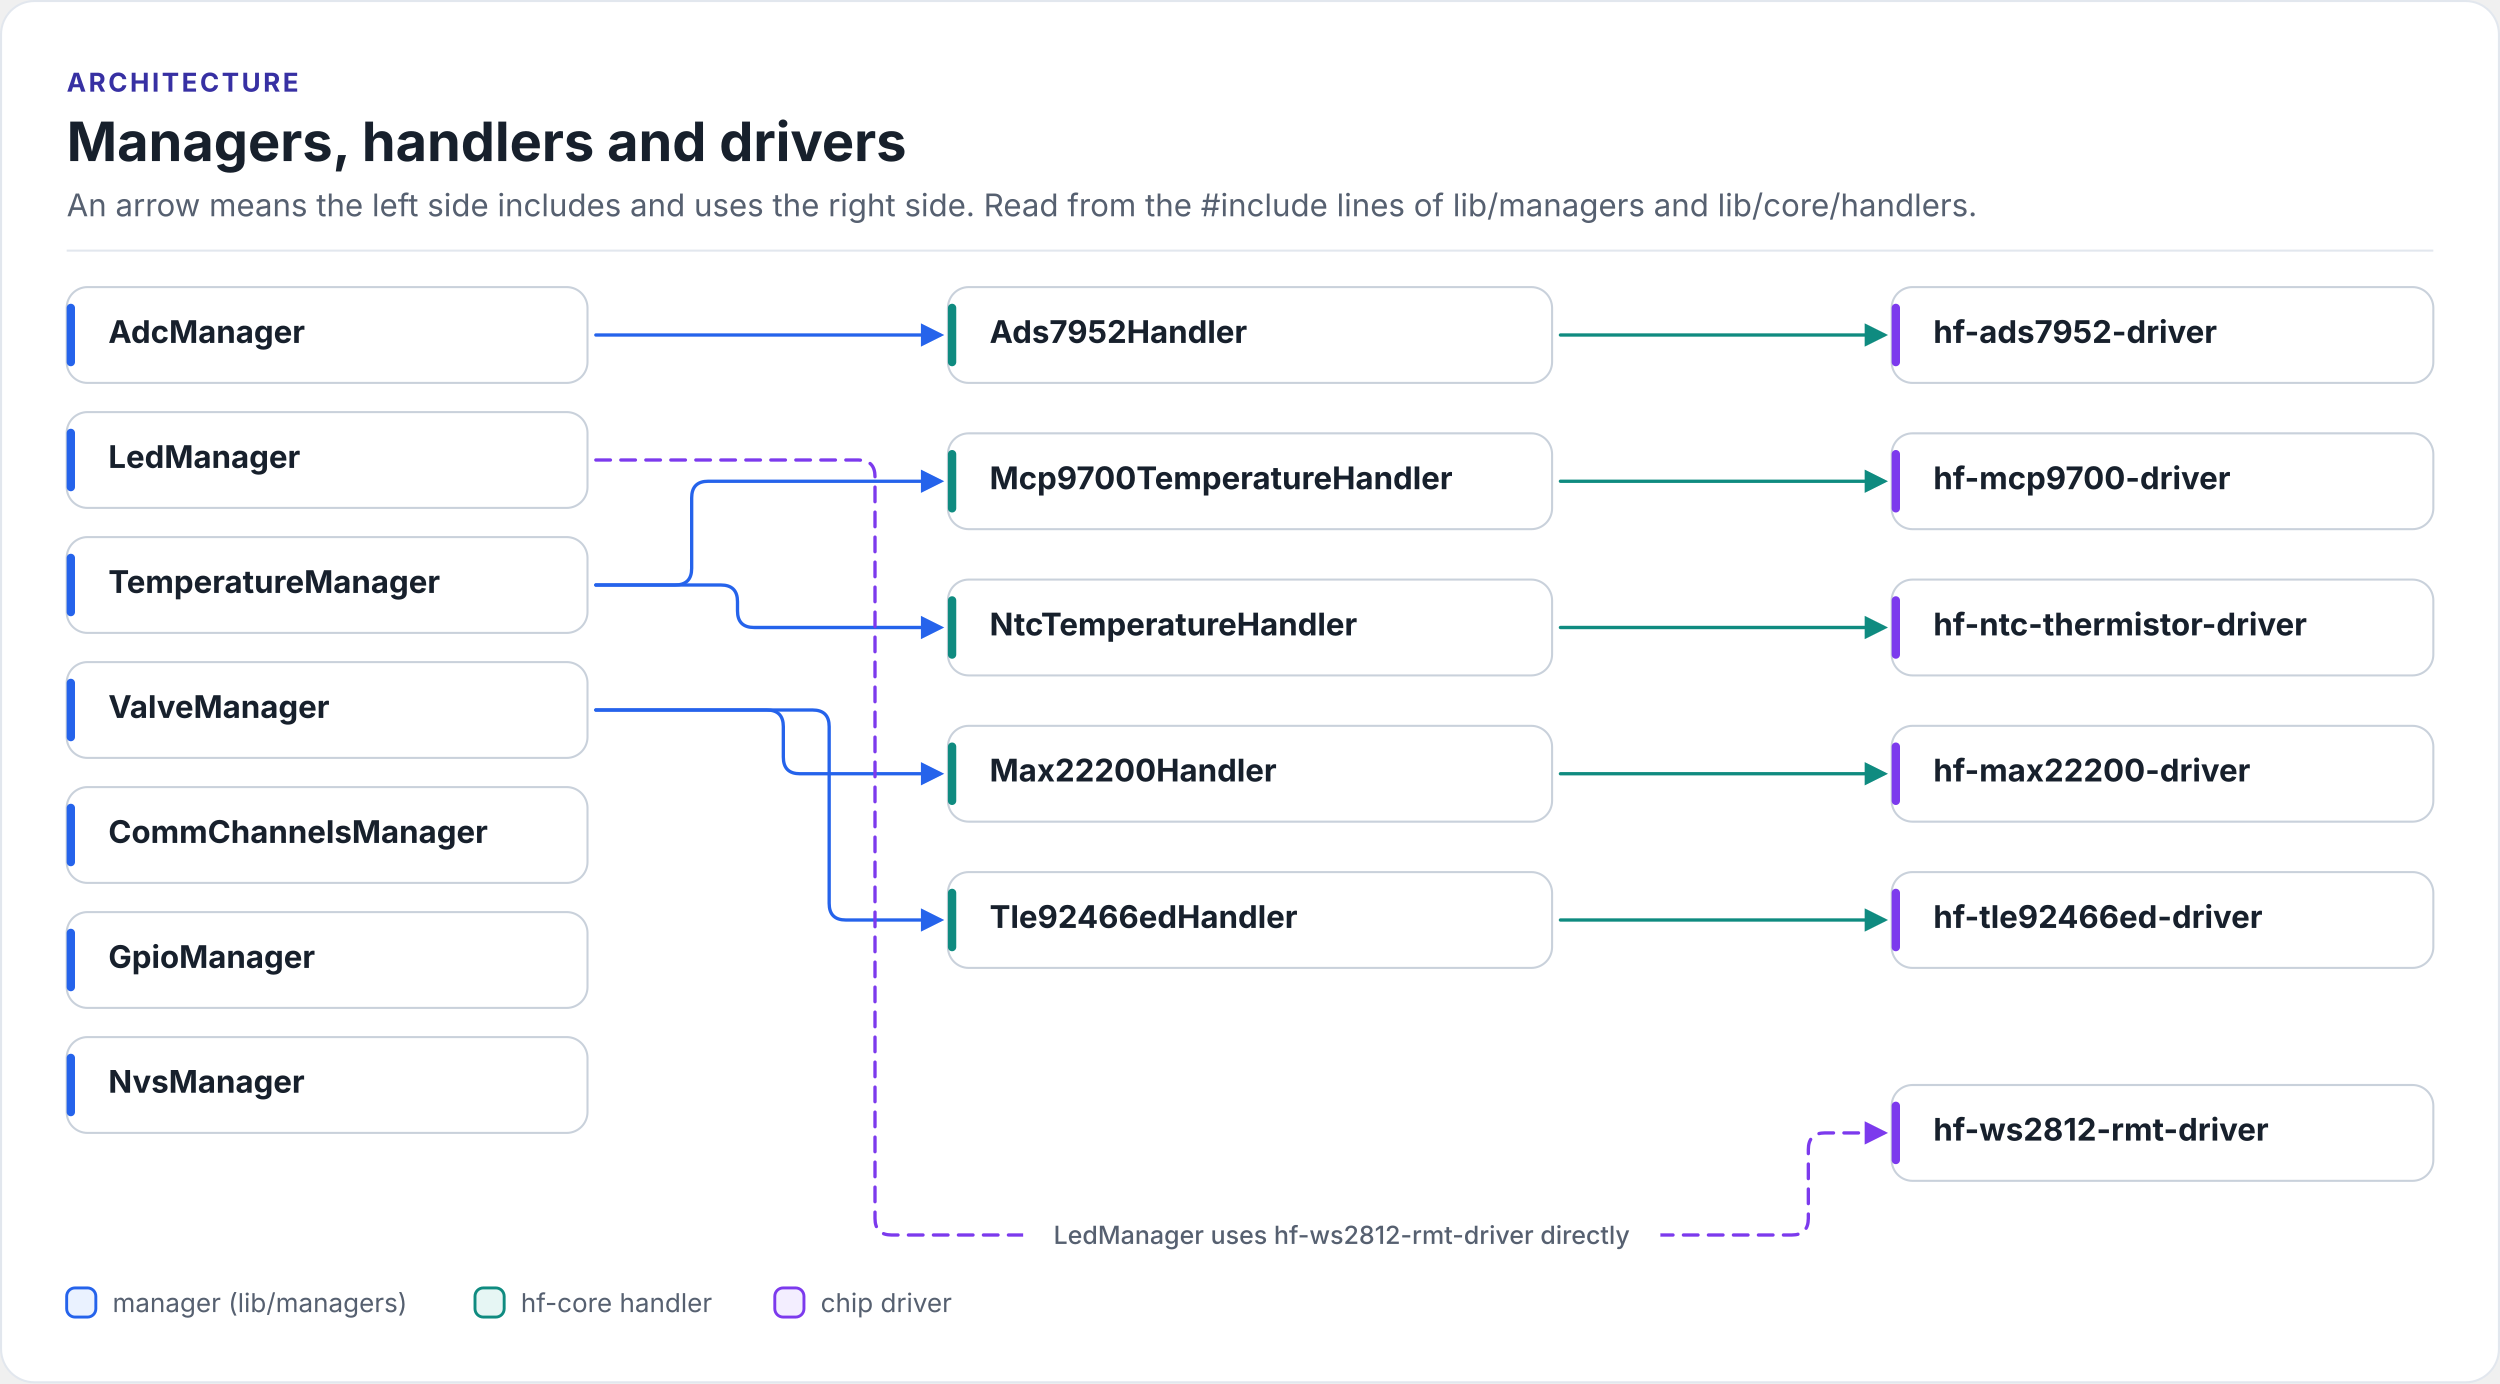
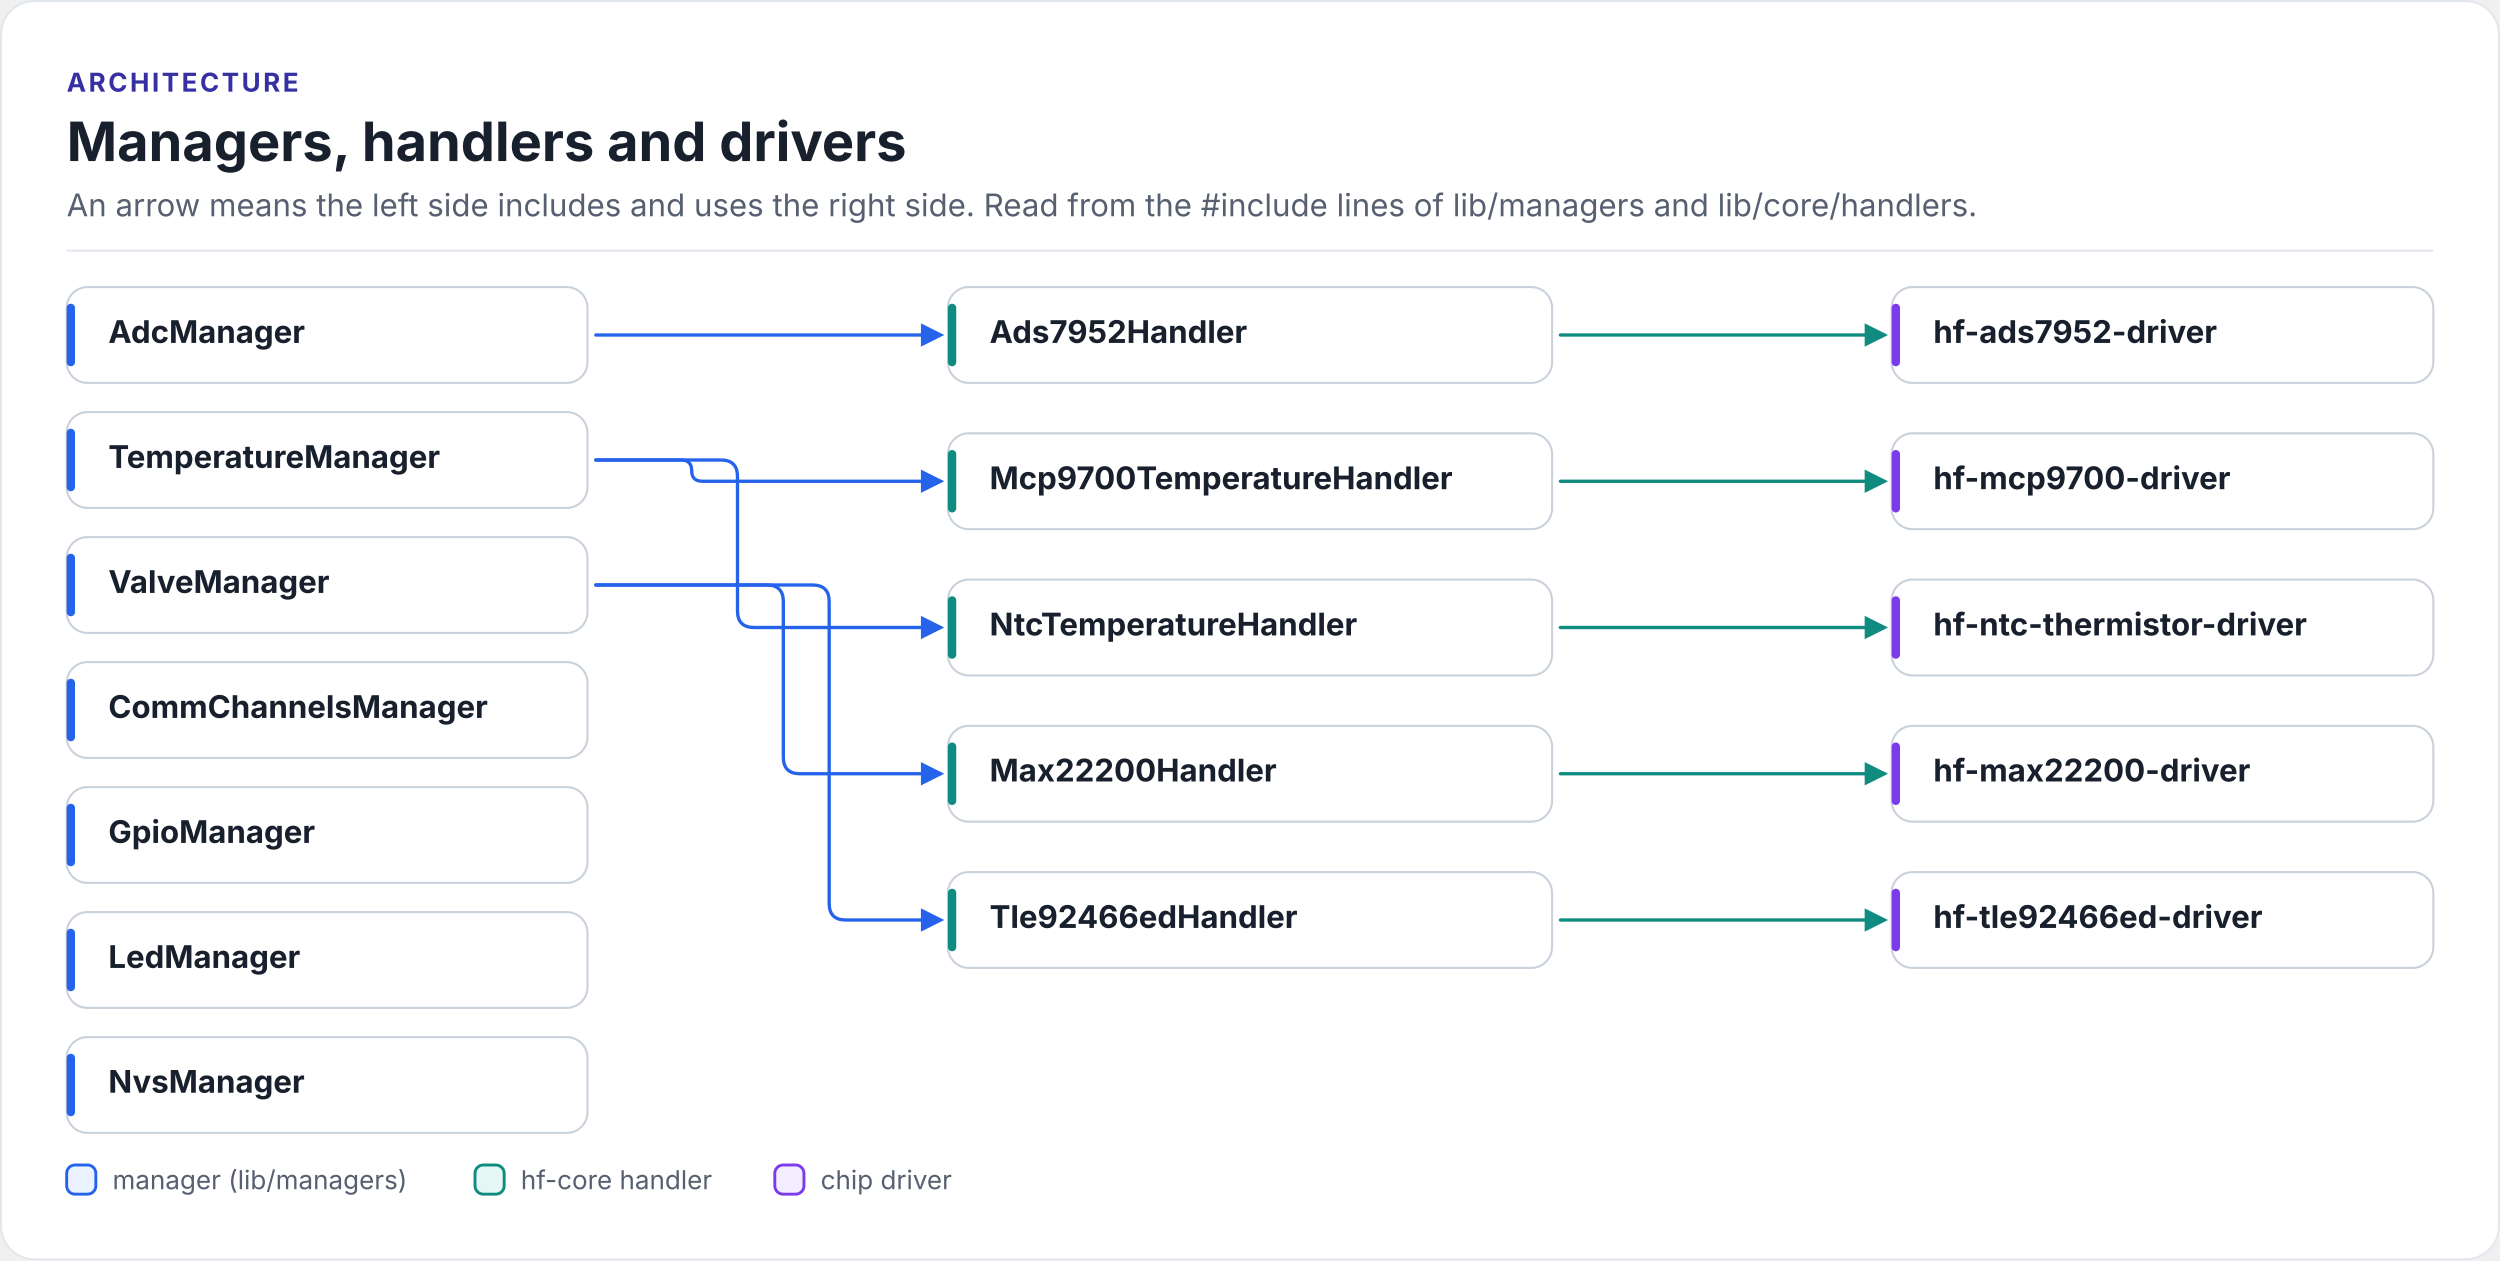
- <svg xmlns="http://www.w3.org/2000/svg" width="1200" height="664" viewBox="0 0 1200 664" role="img" aria-labelledby="manager-dependencies-title manager-dependencies-desc" font-family="Inter, 'Segoe UI', Roboto, 'Helvetica Neue', Arial, sans-serif">
+ <svg xmlns="http://www.w3.org/2000/svg" width="1200" height="605" viewBox="0 0 1200 605" role="img" aria-labelledby="manager-dependencies-title manager-dependencies-desc" font-family="Inter, 'Segoe UI', Roboto, 'Helvetica Neue', Arial, sans-serif">
  <defs>
    <marker id="fk-arrow-blue-strong" viewBox="0 0 10 10" refX="8" refY="5" markerWidth="7" markerHeight="7" orient="auto-start-reverse">
      <path d="M0 0L10 5L0 10z" fill="#2563EB" />
    </marker>
    <marker id="fk-arrow-teal-strong" viewBox="0 0 10 10" refX="8" refY="5" markerWidth="7" markerHeight="7" orient="auto-start-reverse">
      <path d="M0 0L10 5L0 10z" fill="#0F8B80" />
    </marker>
-     <marker id="fk-arrow-violet-strong" viewBox="0 0 10 10" refX="8" refY="5" markerWidth="7" markerHeight="7" orient="auto-start-reverse">
-       <path d="M0 0L10 5L0 10z" fill="#7C3AED" />
-     </marker>
  </defs>
-   <rect x="0.5" y="0.5" width="1199" height="663" rx="16" fill="#FFFFFF" stroke="#E2E7EE" />
+   <rect x="0.5" y="0.5" width="1199" height="604" rx="16" fill="#FFFFFF" stroke="#E2E7EE" />
  <text x="32" y="44" font-size="12.5" font-weight="700" letter-spacing="1.2" fill="#3730A3">ARCHITECTURE</text>
  <text x="32" y="77.3" font-size="26" font-weight="700" fill="#17202C">Managers, handlers and drivers</text>
  <text x="32" y="103.8" font-size="15" fill="#566070">An arrow means the left side includes and uses the right side. Read from the #include lines of lib/managers and lib/core/handlers.</text>
  <rect x="32" y="119.8" width="1136" height="1" fill="#E2E7EE" />
  <path d="M286 160.8 L310 160.8 L310 160.8 L451 160.8" fill="none" stroke="#2563EB" stroke-width="1.6" stroke-linecap="round" stroke-linejoin="round" marker-end="url(#fk-arrow-blue-strong)" />
-   <path d="M286 280.8 L324 280.8 Q332 280.8 332 272.8 L332 239 Q332 231 340 231 L451 231" fill="none" stroke="#2563EB" stroke-width="1.6" stroke-linecap="round" stroke-linejoin="round" marker-end="url(#fk-arrow-blue-strong)" />
-   <path d="M286 280.8 L346 280.8 Q354 280.8 354 288.8 L354 293.2 Q354 301.2 362 301.2 L451 301.2" fill="none" stroke="#2563EB" stroke-width="1.6" stroke-linecap="round" stroke-linejoin="round" marker-end="url(#fk-arrow-blue-strong)" />
-   <path d="M286 340.8 L368 340.8 Q376 340.8 376 348.8 L376 363.4 Q376 371.4 384 371.4 L451 371.4" fill="none" stroke="#2563EB" stroke-width="1.6" stroke-linecap="round" stroke-linejoin="round" marker-end="url(#fk-arrow-blue-strong)" />
-   <path d="M286 340.8 L390 340.8 Q398 340.8 398 348.8 L398 433.6 Q398 441.6 406 441.6 L451 441.6" fill="none" stroke="#2563EB" stroke-width="1.6" stroke-linecap="round" stroke-linejoin="round" marker-end="url(#fk-arrow-blue-strong)" />
+   <path d="M286 220.8 L326.9 220.8 Q332 220.8 332 225.9 L332 225.9 Q332 231 337.1 231 L451 231" fill="none" stroke="#2563EB" stroke-width="1.6" stroke-linecap="round" stroke-linejoin="round" marker-end="url(#fk-arrow-blue-strong)" />
+   <path d="M286 220.8 L346 220.8 Q354 220.8 354 228.8 L354 293.2 Q354 301.2 362 301.2 L451 301.2" fill="none" stroke="#2563EB" stroke-width="1.6" stroke-linecap="round" stroke-linejoin="round" marker-end="url(#fk-arrow-blue-strong)" />
+   <path d="M286 280.8 L368 280.8 Q376 280.8 376 288.8 L376 363.4 Q376 371.4 384 371.4 L451 371.4" fill="none" stroke="#2563EB" stroke-width="1.6" stroke-linecap="round" stroke-linejoin="round" marker-end="url(#fk-arrow-blue-strong)" />
+   <path d="M286 280.8 L390 280.8 Q398 280.8 398 288.8 L398 433.6 Q398 441.6 406 441.6 L451 441.6" fill="none" stroke="#2563EB" stroke-width="1.6" stroke-linecap="round" stroke-linejoin="round" marker-end="url(#fk-arrow-blue-strong)" />
  <path d="M749 160.8 L904 160.8" fill="none" stroke="#0F8B80" stroke-width="1.6" stroke-linecap="round" stroke-linejoin="round" marker-end="url(#fk-arrow-teal-strong)" />
  <path d="M749 231 L904 231" fill="none" stroke="#0F8B80" stroke-width="1.6" stroke-linecap="round" stroke-linejoin="round" marker-end="url(#fk-arrow-teal-strong)" />
  <path d="M749 301.2 L904 301.2" fill="none" stroke="#0F8B80" stroke-width="1.6" stroke-linecap="round" stroke-linejoin="round" marker-end="url(#fk-arrow-teal-strong)" />
  <path d="M749 371.4 L904 371.4" fill="none" stroke="#0F8B80" stroke-width="1.6" stroke-linecap="round" stroke-linejoin="round" marker-end="url(#fk-arrow-teal-strong)" />
  <path d="M749 441.6 L904 441.6" fill="none" stroke="#0F8B80" stroke-width="1.6" stroke-linecap="round" stroke-linejoin="round" marker-end="url(#fk-arrow-teal-strong)" />
-   <path d="M286 220.8 L412 220.8 Q420 220.8 420 228.8 L420 584.8 Q420 592.8 428 592.8 L860 592.8 Q868 592.8 868 584.8 L868 551.8 Q868 543.8 876 543.8 L904 543.8" fill="none" stroke="#7C3AED" stroke-width="1.6" stroke-linecap="round" stroke-linejoin="round" stroke-dasharray="7 5" marker-end="url(#fk-arrow-violet-strong)" />
  <rect x="32" y="137.8" width="250" height="46" rx="10" fill="#FFFFFF" stroke="#C9D1DB" stroke-width="1" />
  <rect x="32" y="145.8" width="4" height="30" rx="2" fill="#2563EB" />
  <rect x="32" y="197.8" width="250" height="46" rx="10" fill="#FFFFFF" stroke="#C9D1DB" stroke-width="1" />
  <rect x="32" y="205.8" width="4" height="30" rx="2" fill="#2563EB" />
  <rect x="32" y="257.8" width="250" height="46" rx="10" fill="#FFFFFF" stroke="#C9D1DB" stroke-width="1" />
  <rect x="32" y="265.8" width="4" height="30" rx="2" fill="#2563EB" />
  <rect x="32" y="317.8" width="250" height="46" rx="10" fill="#FFFFFF" stroke="#C9D1DB" stroke-width="1" />
  <rect x="32" y="325.8" width="4" height="30" rx="2" fill="#2563EB" />
  <rect x="32" y="377.8" width="250" height="46" rx="10" fill="#FFFFFF" stroke="#C9D1DB" stroke-width="1" />
  <rect x="32" y="385.8" width="4" height="30" rx="2" fill="#2563EB" />
  <rect x="32" y="437.8" width="250" height="46" rx="10" fill="#FFFFFF" stroke="#C9D1DB" stroke-width="1" />
  <rect x="32" y="445.8" width="4" height="30" rx="2" fill="#2563EB" />
  <rect x="32" y="497.8" width="250" height="46" rx="10" fill="#FFFFFF" stroke="#C9D1DB" stroke-width="1" />
  <rect x="32" y="505.8" width="4" height="30" rx="2" fill="#2563EB" />
  <rect x="455" y="137.8" width="290" height="46" rx="10" fill="#FFFFFF" stroke="#C9D1DB" stroke-width="1" />
  <rect x="455" y="145.8" width="4" height="30" rx="2" fill="#0F8B80" />
  <rect x="455" y="208" width="290" height="46" rx="10" fill="#FFFFFF" stroke="#C9D1DB" stroke-width="1" />
  <rect x="455" y="216" width="4" height="30" rx="2" fill="#0F8B80" />
  <rect x="455" y="278.2" width="290" height="46" rx="10" fill="#FFFFFF" stroke="#C9D1DB" stroke-width="1" />
  <rect x="455" y="286.2" width="4" height="30" rx="2" fill="#0F8B80" />
  <rect x="455" y="348.4" width="290" height="46" rx="10" fill="#FFFFFF" stroke="#C9D1DB" stroke-width="1" />
  <rect x="455" y="356.4" width="4" height="30" rx="2" fill="#0F8B80" />
  <rect x="455" y="418.6" width="290" height="46" rx="10" fill="#FFFFFF" stroke="#C9D1DB" stroke-width="1" />
  <rect x="455" y="426.6" width="4" height="30" rx="2" fill="#0F8B80" />
  <rect x="908" y="137.8" width="260" height="46" rx="10" fill="#FFFFFF" stroke="#C9D1DB" stroke-width="1" />
  <rect x="908" y="145.8" width="4" height="30" rx="2" fill="#7C3AED" />
  <rect x="908" y="208" width="260" height="46" rx="10" fill="#FFFFFF" stroke="#C9D1DB" stroke-width="1" />
  <rect x="908" y="216" width="4" height="30" rx="2" fill="#7C3AED" />
  <rect x="908" y="278.2" width="260" height="46" rx="10" fill="#FFFFFF" stroke="#C9D1DB" stroke-width="1" />
  <rect x="908" y="286.2" width="4" height="30" rx="2" fill="#7C3AED" />
  <rect x="908" y="348.4" width="260" height="46" rx="10" fill="#FFFFFF" stroke="#C9D1DB" stroke-width="1" />
  <rect x="908" y="356.4" width="4" height="30" rx="2" fill="#7C3AED" />
  <rect x="908" y="418.6" width="260" height="46" rx="10" fill="#FFFFFF" stroke="#C9D1DB" stroke-width="1" />
  <rect x="908" y="426.6" width="4" height="30" rx="2" fill="#7C3AED" />
-   <rect x="908" y="520.8" width="260" height="46" rx="10" fill="#FFFFFF" stroke="#C9D1DB" stroke-width="1" />
-   <rect x="908" y="528.8" width="4" height="30" rx="2" fill="#7C3AED" />
  <text x="52" y="164.6" font-size="15" font-weight="700" fill="#17202C">AdcManager</text>
-   <text x="52" y="224.6" font-size="15" font-weight="700" fill="#17202C">LedManager</text>
-   <text x="52" y="284.6" font-size="15" font-weight="700" fill="#17202C">TemperatureManager</text>
-   <text x="52" y="344.6" font-size="15" font-weight="700" fill="#17202C">ValveManager</text>
-   <text x="52" y="404.6" font-size="15" font-weight="700" fill="#17202C">CommChannelsManager</text>
-   <text x="52" y="464.6" font-size="15" font-weight="700" fill="#17202C">GpioManager</text>
+   <text x="52" y="224.6" font-size="15" font-weight="700" fill="#17202C">TemperatureManager</text>
+   <text x="52" y="284.6" font-size="15" font-weight="700" fill="#17202C">ValveManager</text>
+   <text x="52" y="344.6" font-size="15" font-weight="700" fill="#17202C">CommChannelsManager</text>
+   <text x="52" y="404.6" font-size="15" font-weight="700" fill="#17202C">GpioManager</text>
+   <text x="52" y="464.6" font-size="15" font-weight="700" fill="#17202C">LedManager</text>
  <text x="52" y="524.5" font-size="15" font-weight="700" fill="#17202C">NvsManager</text>
  <text x="475" y="164.6" font-size="15" font-weight="700" fill="#17202C">Ads7952Handler</text>
  <text x="475" y="234.8" font-size="15" font-weight="700" fill="#17202C">Mcp9700TemperatureHandler</text>
  <text x="475" y="305" font-size="15" font-weight="700" fill="#17202C">NtcTemperatureHandler</text>
  <text x="475" y="375.1" font-size="15" font-weight="700" fill="#17202C">Max22200Handler</text>
  <text x="475" y="445.4" font-size="15" font-weight="700" fill="#17202C">Tle92466edHandler</text>
  <text x="928" y="164.6" font-size="15" font-weight="700" fill="#17202C">hf-ads7952-driver</text>
  <text x="928" y="234.8" font-size="15" font-weight="700" fill="#17202C">hf-mcp9700-driver</text>
  <text x="928" y="305" font-size="15" font-weight="700" fill="#17202C">hf-ntc-thermistor-driver</text>
  <text x="928" y="375.1" font-size="15" font-weight="700" fill="#17202C">hf-max22200-driver</text>
  <text x="928" y="445.4" font-size="15" font-weight="700" fill="#17202C">hf-tle92466ed-driver</text>
-   <text x="928" y="547.5" font-size="15" font-weight="700" fill="#17202C">hf-ws2812-rmt-driver</text>
-   <rect x="491.1" y="582.8" width="305.9" height="20" rx="10" fill="#FFFFFF" />
-   <text x="644" y="597.1" font-size="12" font-weight="500" text-anchor="middle" fill="#566070">LedManager uses hf-ws2812-rmt-driver directly</text>
-   <rect x="32" y="618.2" width="14" height="14" rx="4" fill="#EAF2FF" stroke="#2563EB" stroke-width="1.4" />
-   <text x="54" y="629.8" font-size="12.5" fill="#566070">manager (lib/managers)</text>
-   <rect x="228" y="618.2" width="14" height="14" rx="4" fill="#E6F6F4" stroke="#0F8B80" stroke-width="1.4" />
-   <text x="250" y="629.8" font-size="12.5" fill="#566070">hf-core handler</text>
-   <rect x="371.9" y="618.2" width="14" height="14" rx="4" fill="#F3EEFF" stroke="#7C3AED" stroke-width="1.4" />
-   <text x="393.9" y="629.8" font-size="12.5" fill="#566070">chip driver</text>
+   <rect x="32" y="559.2" width="14" height="14" rx="4" fill="#EAF2FF" stroke="#2563EB" stroke-width="1.4" />
+   <text x="54" y="570.8" font-size="12.5" fill="#566070">manager (lib/managers)</text>
+   <rect x="228" y="559.2" width="14" height="14" rx="4" fill="#E6F6F4" stroke="#0F8B80" stroke-width="1.4" />
+   <text x="250" y="570.8" font-size="12.5" fill="#566070">hf-core handler</text>
+   <rect x="371.9" y="559.2" width="14" height="14" rx="4" fill="#F3EEFF" stroke="#7C3AED" stroke-width="1.4" />
+   <text x="393.9" y="570.8" font-size="12.5" fill="#566070">chip driver</text>
</svg>
